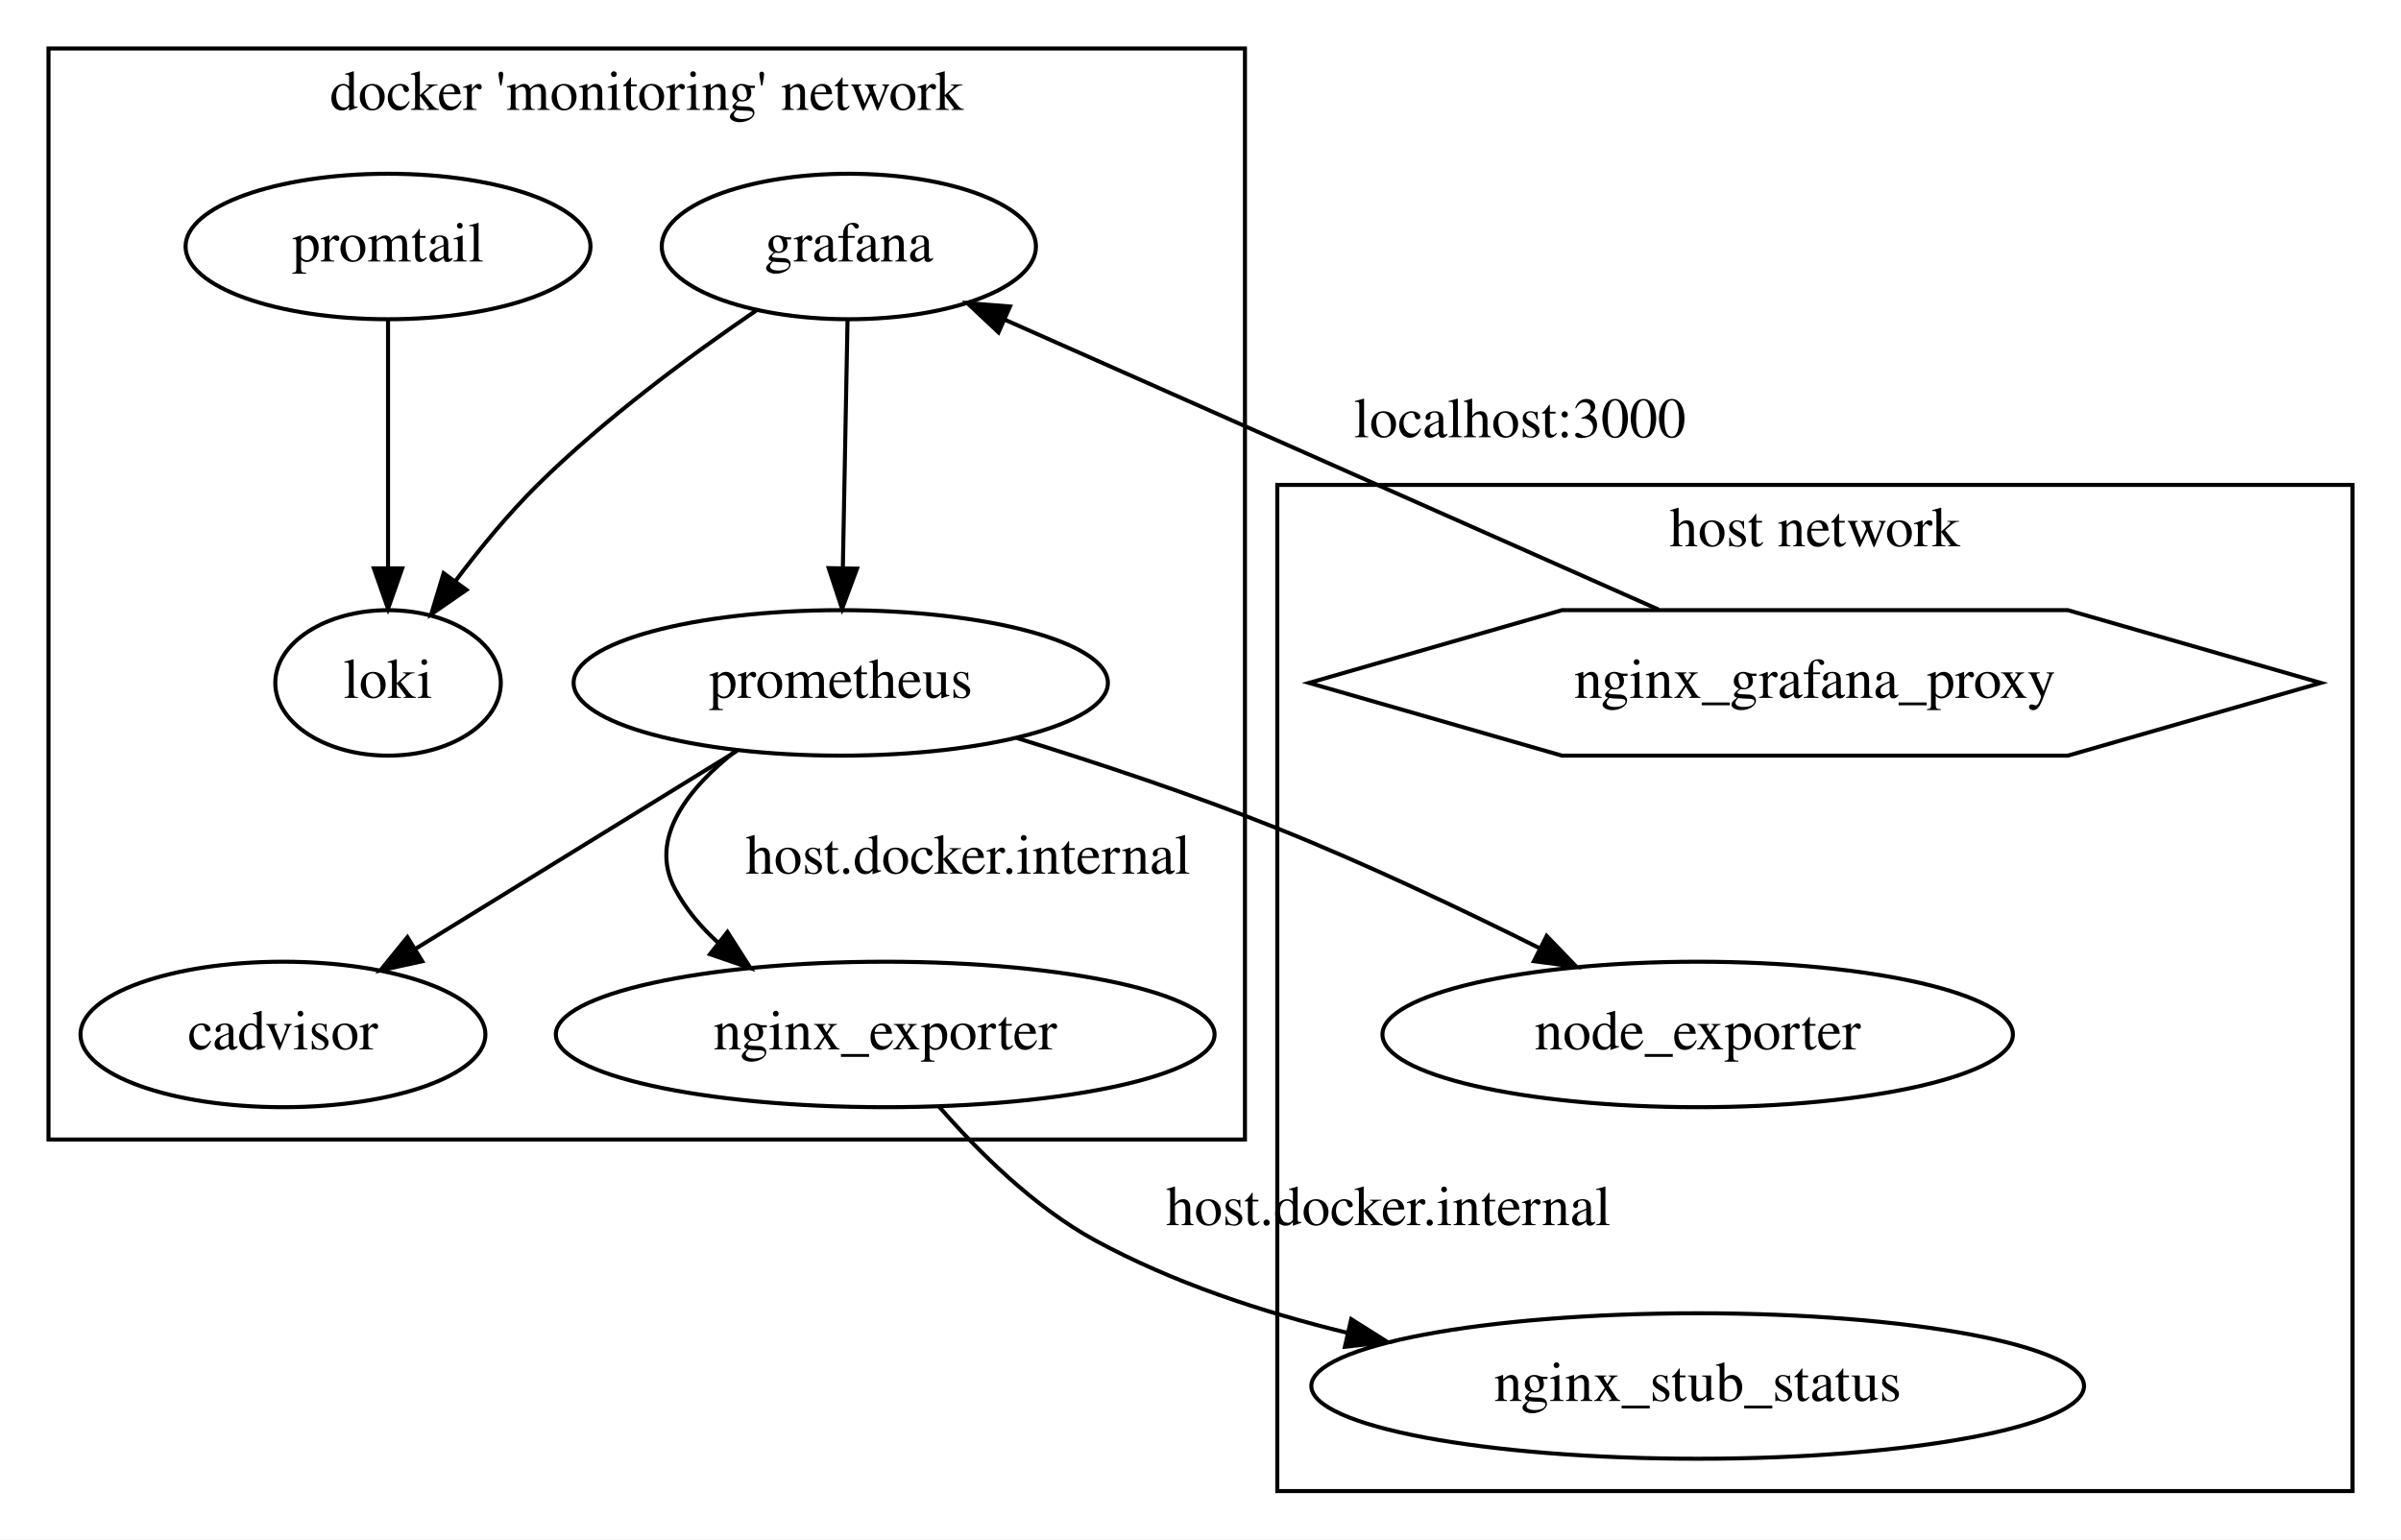
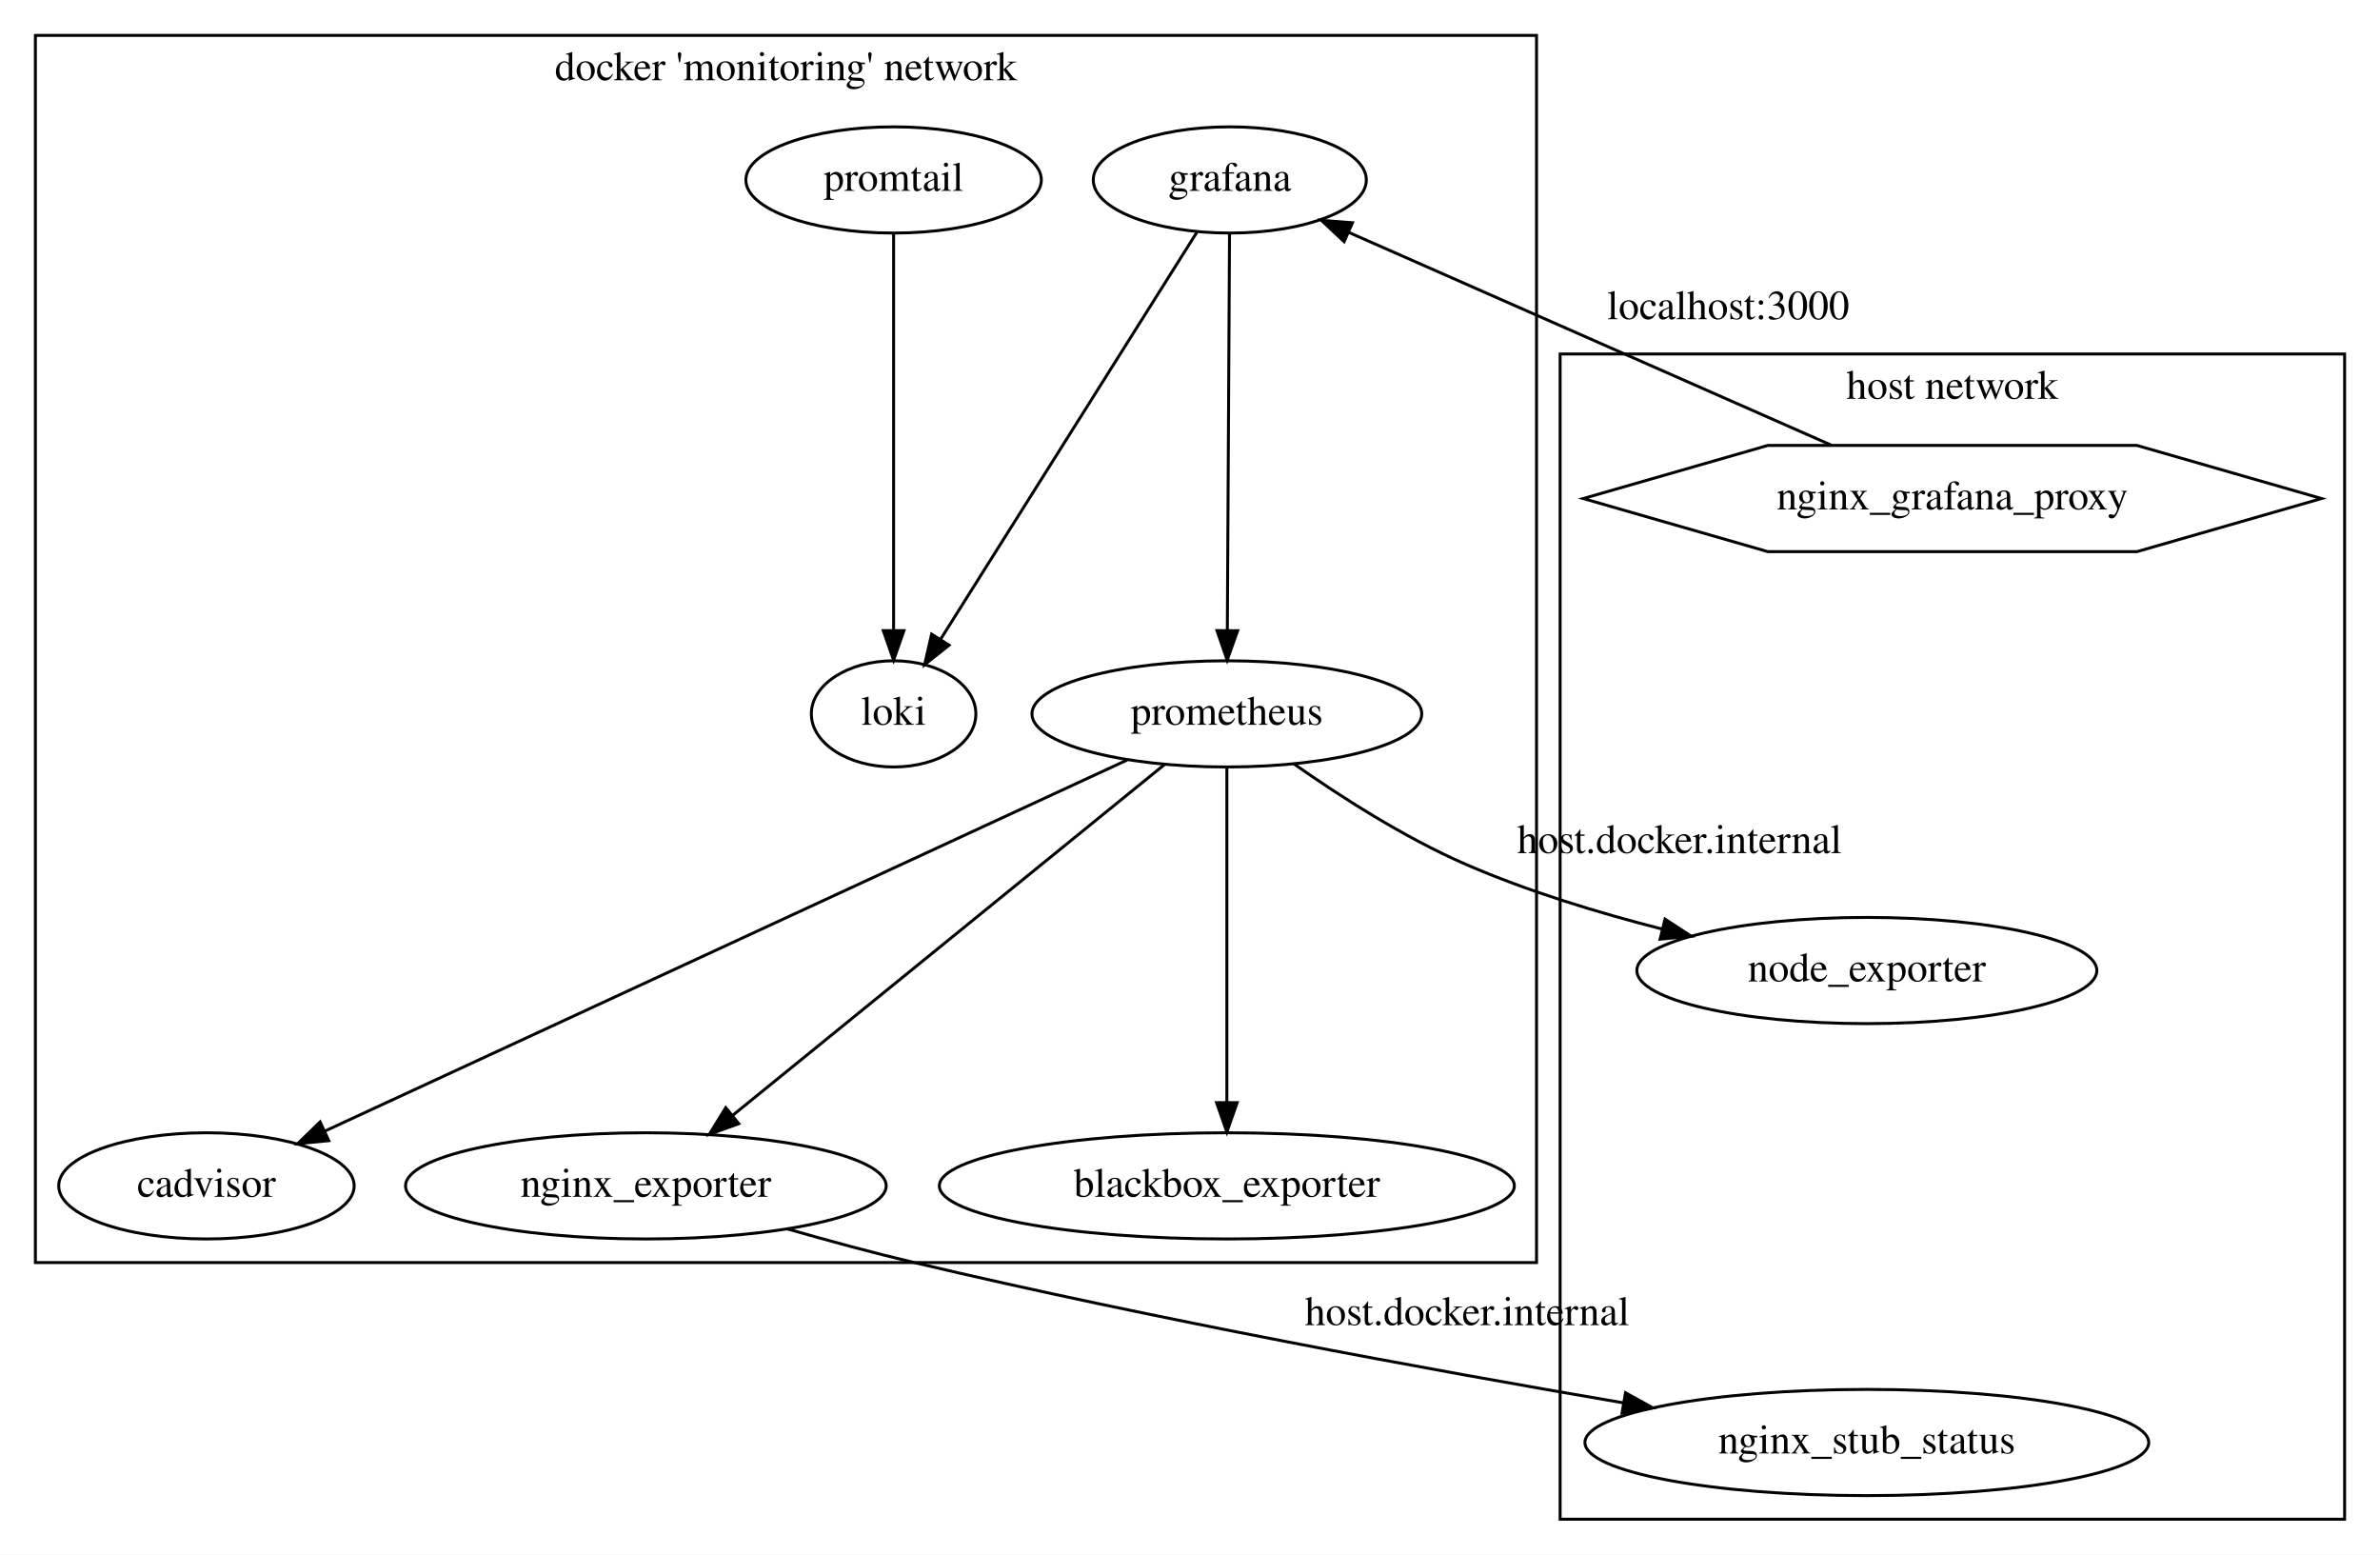
- <svg xmlns="http://www.w3.org/2000/svg" width="594pt" height="381pt" viewBox="0.00 0.00 594.00 381.00">
-   <g id="graph0" class="graph" transform="scale(1 1) rotate(0) translate(4 377)">
-     <polygon fill="white" stroke="none" points="-4,4 -4,-377 590,-377 590,4 -4,4" />
+ <svg xmlns="http://www.w3.org/2000/svg" width="807pt" height="527pt" viewBox="0.00 0.00 807.00 527.00">
+   <g id="graph0" class="graph" transform="scale(1 1) rotate(0) translate(4 523)">
+     <polygon fill="#ffffff" stroke="transparent" points="-4,4 -4,-523 803,-523 803,4 -4,4" />
    <g id="clust1" class="cluster">
-       <polygon fill="none" stroke="black" points="312,-8 312,-257 578,-257 578,-8 312,-8" />
-       <text text-anchor="middle" x="445" y="-241.8" font-family="Times,serif" font-size="14.00">host network</text>
+       <polygon fill="none" stroke="#000000" points="525,-8 525,-403 791,-403 791,-8 525,-8" />
+       <text text-anchor="middle" x="658" y="-387.8" font-family="Times,serif" font-size="14.00" fill="#000000">host network</text>
    </g>
    <g id="clust2" class="cluster">
-       <polygon fill="none" stroke="black" points="8,-95 8,-365 304,-365 304,-95 8,-95" />
-       <text text-anchor="middle" x="156" y="-349.8" font-family="Times,serif" font-size="14.00">docker 'monitoring' network</text>
+       <polygon fill="none" stroke="#000000" points="8,-95 8,-511 517,-511 517,-95 8,-95" />
+       <text text-anchor="middle" x="262.5" y="-495.8" font-family="Times,serif" font-size="14.00" fill="#000000">docker 'monitoring' network</text>
    </g>
    <g id="node1" class="node">
-       <polygon fill="none" stroke="black" points="570.163,-208 507.582,-226 382.418,-226 319.837,-208 382.418,-190 507.582,-190 570.163,-208" />
-       <text text-anchor="middle" x="445" y="-204.3" font-family="Times,serif" font-size="14.00">nginx_grafana_proxy</text>
+       <polygon fill="none" stroke="#000000" points="783.163,-354 720.582,-372 595.418,-372 532.837,-354 595.418,-336 720.582,-336 783.163,-354" />
+       <text text-anchor="middle" x="658" y="-350.3" font-family="Times,serif" font-size="14.00" fill="#000000">nginx_grafana_proxy</text>
    </g>
    <g id="node2" class="node">
-       <ellipse fill="none" stroke="black" cx="416" cy="-121" rx="77.986" ry="18" />
-       <text text-anchor="middle" x="416" y="-117.3" font-family="Times,serif" font-size="14.00">node_exporter</text>
+       <ellipse fill="none" stroke="#000000" cx="629" cy="-194" rx="77.986" ry="18" />
+       <text text-anchor="middle" x="629" y="-190.3" font-family="Times,serif" font-size="14.00" fill="#000000">node_exporter</text>
    </g>
    <g id="node4" class="node">
-       <ellipse fill="none" stroke="black" cx="206" cy="-316" rx="46.292" ry="18" />
-       <text text-anchor="middle" x="206" y="-312.3" font-family="Times,serif" font-size="14.00">grafana</text>
+       <ellipse fill="none" stroke="#000000" cx="413" cy="-462" rx="46.292" ry="18" />
+       <text text-anchor="middle" x="413" y="-458.3" font-family="Times,serif" font-size="14.00" fill="#000000">grafana</text>
    </g>
    <g id="edge3" class="edge">
-       <path fill="none" stroke="black" d="M406.352,-226.141C361.836,-245.884 289.131,-278.13 244.625,-297.869" />
-       <polygon fill="black" stroke="black" points="243.028,-294.749 235.306,-302.002 245.866,-301.147 243.028,-294.749" />
-       <text text-anchor="middle" x="372" y="-268.8" font-family="Times,serif" font-size="14.00">localhost:3000</text>
+       <path fill="none" stroke="#000000" d="M617.034,-372.059C571.509,-392.127 498.467,-424.325 453.239,-444.262" />
+       <polygon fill="#000000" stroke="#000000" points="451.768,-441.085 444.029,-448.322 454.592,-447.491 451.768,-441.085" />
+       <text text-anchor="middle" x="582" y="-414.8" font-family="Times,serif" font-size="14.00" fill="#000000">localhost:3000</text>
    </g>
    <g id="node3" class="node">
-       <ellipse fill="none" stroke="black" cx="416" cy="-34" rx="95.583" ry="18" />
-       <text text-anchor="middle" x="416" y="-30.3" font-family="Times,serif" font-size="14.00">nginx_stub_status</text>
+       <ellipse fill="none" stroke="#000000" cx="629" cy="-34" rx="95.583" ry="18" />
+       <text text-anchor="middle" x="629" y="-30.3" font-family="Times,serif" font-size="14.00" fill="#000000">nginx_stub_status</text>
    </g>
    <g id="node5" class="node">
-       <ellipse fill="none" stroke="black" cx="204" cy="-208" rx="66.089" ry="18" />
-       <text text-anchor="middle" x="204" y="-204.3" font-family="Times,serif" font-size="14.00">prometheus</text>
+       <ellipse fill="none" stroke="#000000" cx="412" cy="-281" rx="66.089" ry="18" />
+       <text text-anchor="middle" x="412" y="-277.3" font-family="Times,serif" font-size="14.00" fill="#000000">prometheus</text>
    </g>
    <g id="edge5" class="edge">
-       <path fill="none" stroke="black" d="M205.679,-297.969C205.366,-281.378 204.885,-255.883 204.518,-236.431" />
-       <polygon fill="black" stroke="black" points="208.015,-236.273 204.327,-226.341 201.017,-236.405 208.015,-236.273" />
+       <path fill="none" stroke="#000000" d="M412.901,-443.983C412.726,-412.488 412.366,-347.191 412.158,-309.506" />
+       <polygon fill="#000000" stroke="#000000" points="415.656,-309.193 412.101,-299.212 408.656,-309.232 415.656,-309.193" />
    </g>
    <g id="node8" class="node">
-       <ellipse fill="none" stroke="black" cx="92" cy="-208" rx="27.895" ry="18" />
-       <text text-anchor="middle" x="92" y="-204.3" font-family="Times,serif" font-size="14.00">loki</text>
+       <ellipse fill="none" stroke="#000000" cx="299" cy="-281" rx="27.895" ry="18" />
+       <text text-anchor="middle" x="299" y="-277.3" font-family="Times,serif" font-size="14.00" fill="#000000">loki</text>
    </g>
    <g id="edge4" class="edge">
-       <path fill="none" stroke="black" d="M183.16,-300.215C167.127,-289.277 145.66,-273.476 129,-257 121.748,-249.828 114.683,-241.205 108.703,-233.258" />
-       <polygon fill="black" stroke="black" points="111.402,-231.02 102.682,-225.001 105.746,-235.144 111.402,-231.02" />
+       <path fill="none" stroke="#000000" d="M401.862,-444.315C381.564,-412.088 338.488,-343.695 315.033,-306.456" />
+       <polygon fill="#000000" stroke="#000000" points="317.81,-304.297 309.519,-297.7 311.886,-308.027 317.81,-304.297" />
    </g>
    <g id="edge7" class="edge">
-       <path fill="none" stroke="black" d="M247.569,-194.348C267.442,-188.204 291.14,-180.35 312,-172 333.897,-163.234 357.65,-151.956 376.921,-142.33" />
-       <polygon fill="black" stroke="black" points="378.64,-145.383 385.993,-137.756 375.488,-139.133 378.64,-145.383" />
+       <path fill="none" stroke="#000000" d="M434.703,-264.072C450.394,-253.049 472.124,-239.082 493,-230 513.976,-220.875 537.807,-213.608 559.596,-208.061" />
+       <polygon fill="#000000" stroke="#000000" points="560.574,-211.425 569.446,-205.633 558.899,-204.628 560.574,-211.425" />
+       <text text-anchor="middle" x="565.5" y="-233.8" font-family="Times,serif" font-size="14.00" fill="#000000">host.docker.internal</text>
    </g>
    <g id="node6" class="node">
-       <ellipse fill="none" stroke="black" cx="66" cy="-121" rx="50.091" ry="18" />
-       <text text-anchor="middle" x="66" y="-117.3" font-family="Times,serif" font-size="14.00">cadvisor</text>
+       <ellipse fill="none" stroke="#000000" cx="66" cy="-121" rx="50.091" ry="18" />
+       <text text-anchor="middle" x="66" y="-117.3" font-family="Times,serif" font-size="14.00" fill="#000000">cadvisor</text>
    </g>
    <g id="edge8" class="edge">
-       <path fill="none" stroke="black" d="M178.367,-191.211C155.874,-177.357 123.043,-157.135 98.671,-142.123" />
-       <polygon fill="black" stroke="black" points="100.459,-139.114 90.109,-136.85 96.788,-145.074 100.459,-139.114" />
+       <path fill="none" stroke="#000000" d="M378.194,-265.367C314.044,-235.702 174.934,-171.374 106.157,-139.57" />
+       <polygon fill="#000000" stroke="#000000" points="107.48,-136.326 96.935,-135.305 104.542,-142.679 107.48,-136.326" />
    </g>
    <g id="node7" class="node">
-       <ellipse fill="none" stroke="black" cx="215" cy="-121" rx="81.486" ry="18" />
-       <text text-anchor="middle" x="215" y="-117.3" font-family="Times,serif" font-size="14.00">nginx_exporter</text>
+       <ellipse fill="none" stroke="#000000" cx="215" cy="-121" rx="81.486" ry="18" />
+       <text text-anchor="middle" x="215" y="-117.3" font-family="Times,serif" font-size="14.00" fill="#000000">nginx_exporter</text>
    </g>
    <g id="edge9" class="edge">
-       <path fill="none" stroke="black" d="M178.156,-191.294C166.339,-181.988 156.301,-169.585 163,-157 165.653,-152.017 169.366,-147.616 173.6,-143.766" />
-       <polygon fill="black" stroke="black" points="175.969,-146.356 181.669,-137.425 171.644,-140.852 175.969,-146.356" />
-       <text text-anchor="middle" x="235.5" y="-160.8" font-family="Times,serif" font-size="14.00">host.docker.internal</text>
+       <path fill="none" stroke="#000000" d="M390.918,-263.877C355.63,-235.217 284.533,-177.473 244.367,-144.851" />
+       <polygon fill="#000000" stroke="#000000" points="246.497,-142.072 236.528,-138.485 242.084,-147.506 246.497,-142.072" />
+     </g>
+     <g id="node10" class="node">
+       <ellipse fill="none" stroke="#000000" cx="412" cy="-121" rx="97.483" ry="18" />
+       <text text-anchor="middle" x="412" y="-117.3" font-family="Times,serif" font-size="14.00" fill="#000000">blackbox_exporter</text>
    </g>
    <g id="edge10" class="edge">
-       <path fill="none" stroke="black" d="M228.283,-103.188C237.894,-92.144 251.818,-78.26 267,-70 286.042,-59.64 308.079,-52.329 329.268,-47.175" />
-       <polygon fill="black" stroke="black" points="330.291,-50.532 339.256,-44.886 328.727,-43.709 330.291,-50.532" />
-       <text text-anchor="middle" x="339.5" y="-73.8" font-family="Times,serif" font-size="14.00">host.docker.internal</text>
+       <path fill="none" stroke="#000000" d="M412,-262.957C412,-235.349 412,-182.375 412,-149.525" />
+       <polygon fill="#000000" stroke="#000000" points="415.5,-149.222 412,-139.223 408.5,-149.223 415.5,-149.222" />
+     </g>
+     <g id="edge11" class="edge">
+       <path fill="none" stroke="#000000" d="M262.955,-106.409C276.78,-102.445 291.93,-98.331 306,-95 387.212,-75.772 481.045,-58.606 546.577,-47.421" />
+       <polygon fill="#000000" stroke="#000000" points="547.167,-50.871 556.439,-45.746 545.995,-43.969 547.167,-50.871" />
+       <text text-anchor="middle" x="493.5" y="-73.8" font-family="Times,serif" font-size="14.00" fill="#000000">host.docker.internal</text>
    </g>
    <g id="node9" class="node">
-       <ellipse fill="none" stroke="black" cx="92" cy="-316" rx="50.091" ry="18" />
-       <text text-anchor="middle" x="92" y="-312.3" font-family="Times,serif" font-size="14.00">promtail</text>
+       <ellipse fill="none" stroke="#000000" cx="299" cy="-462" rx="50.091" ry="18" />
+       <text text-anchor="middle" x="299" y="-458.3" font-family="Times,serif" font-size="14.00" fill="#000000">promtail</text>
    </g>
    <g id="edge6" class="edge">
-       <path fill="none" stroke="black" d="M92,-297.969C92,-281.378 92,-255.883 92,-236.431" />
-       <polygon fill="black" stroke="black" points="95.5,-236.341 92,-226.341 88.5,-236.341 95.5,-236.341" />
+       <path fill="none" stroke="#000000" d="M299,-443.983C299,-412.488 299,-347.191 299,-309.506" />
+       <polygon fill="#000000" stroke="#000000" points="302.5,-309.212 299,-299.212 295.5,-309.212 302.5,-309.212" />
    </g>
  </g>
</svg>
